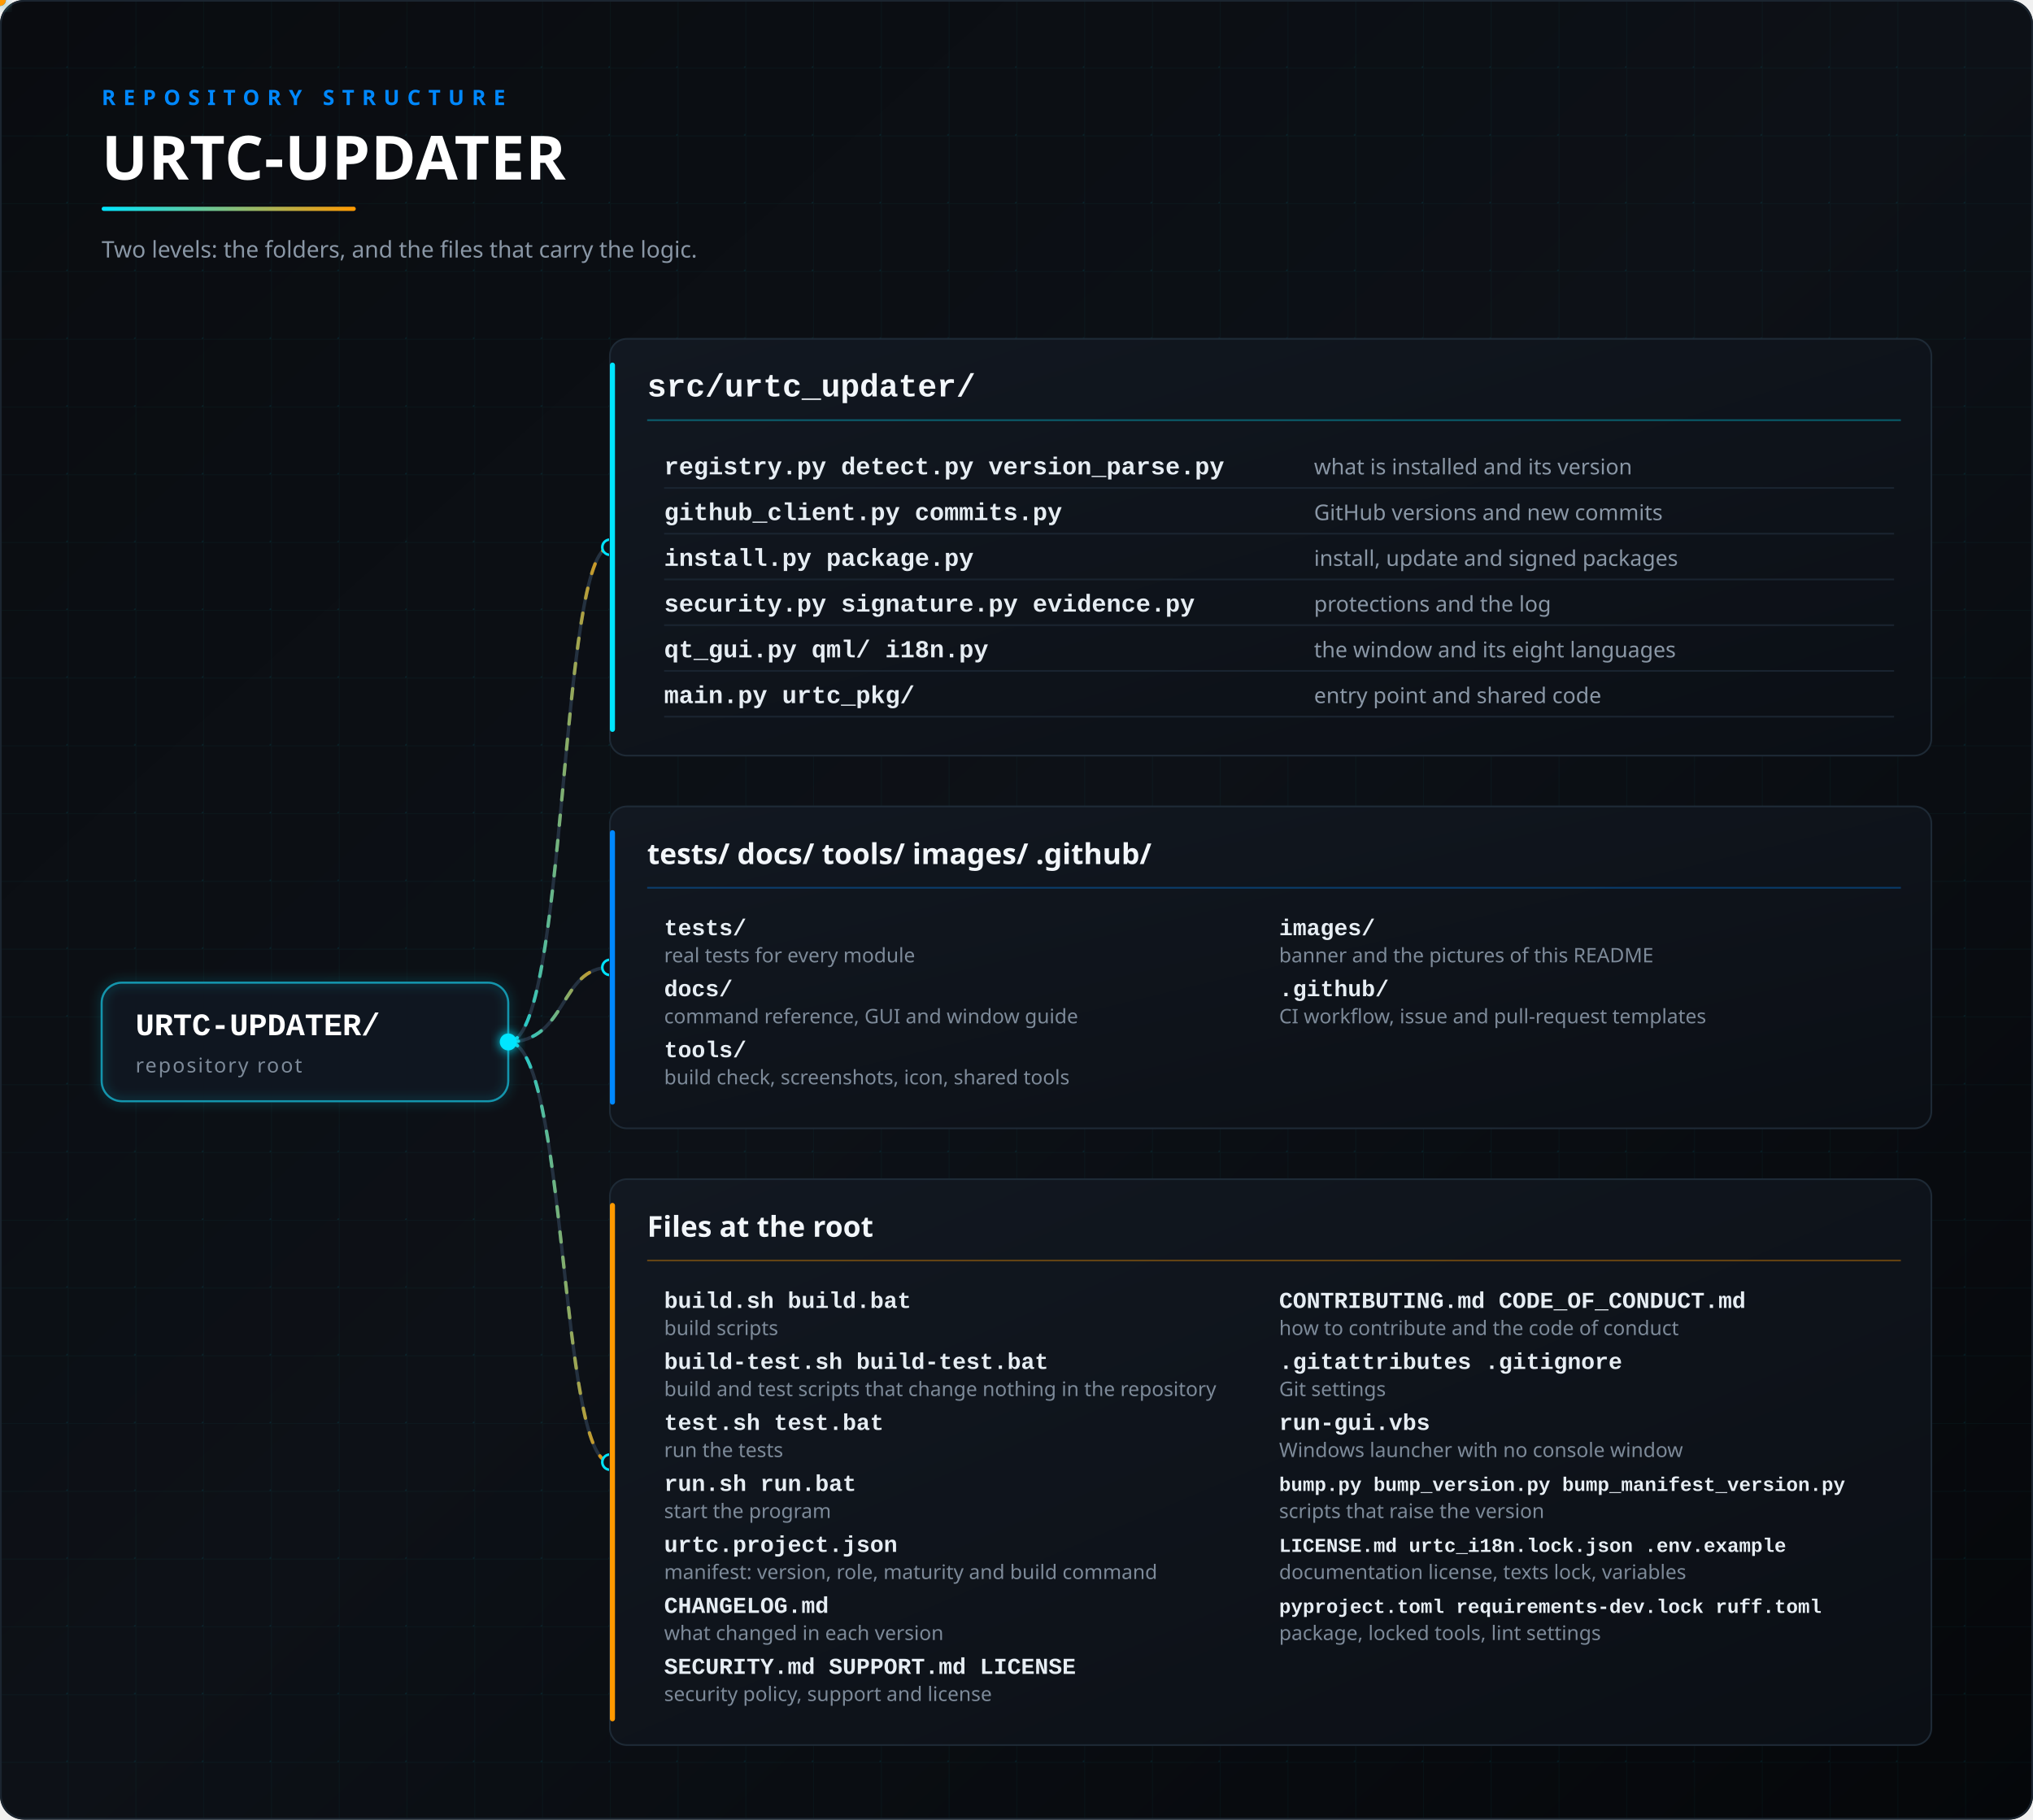
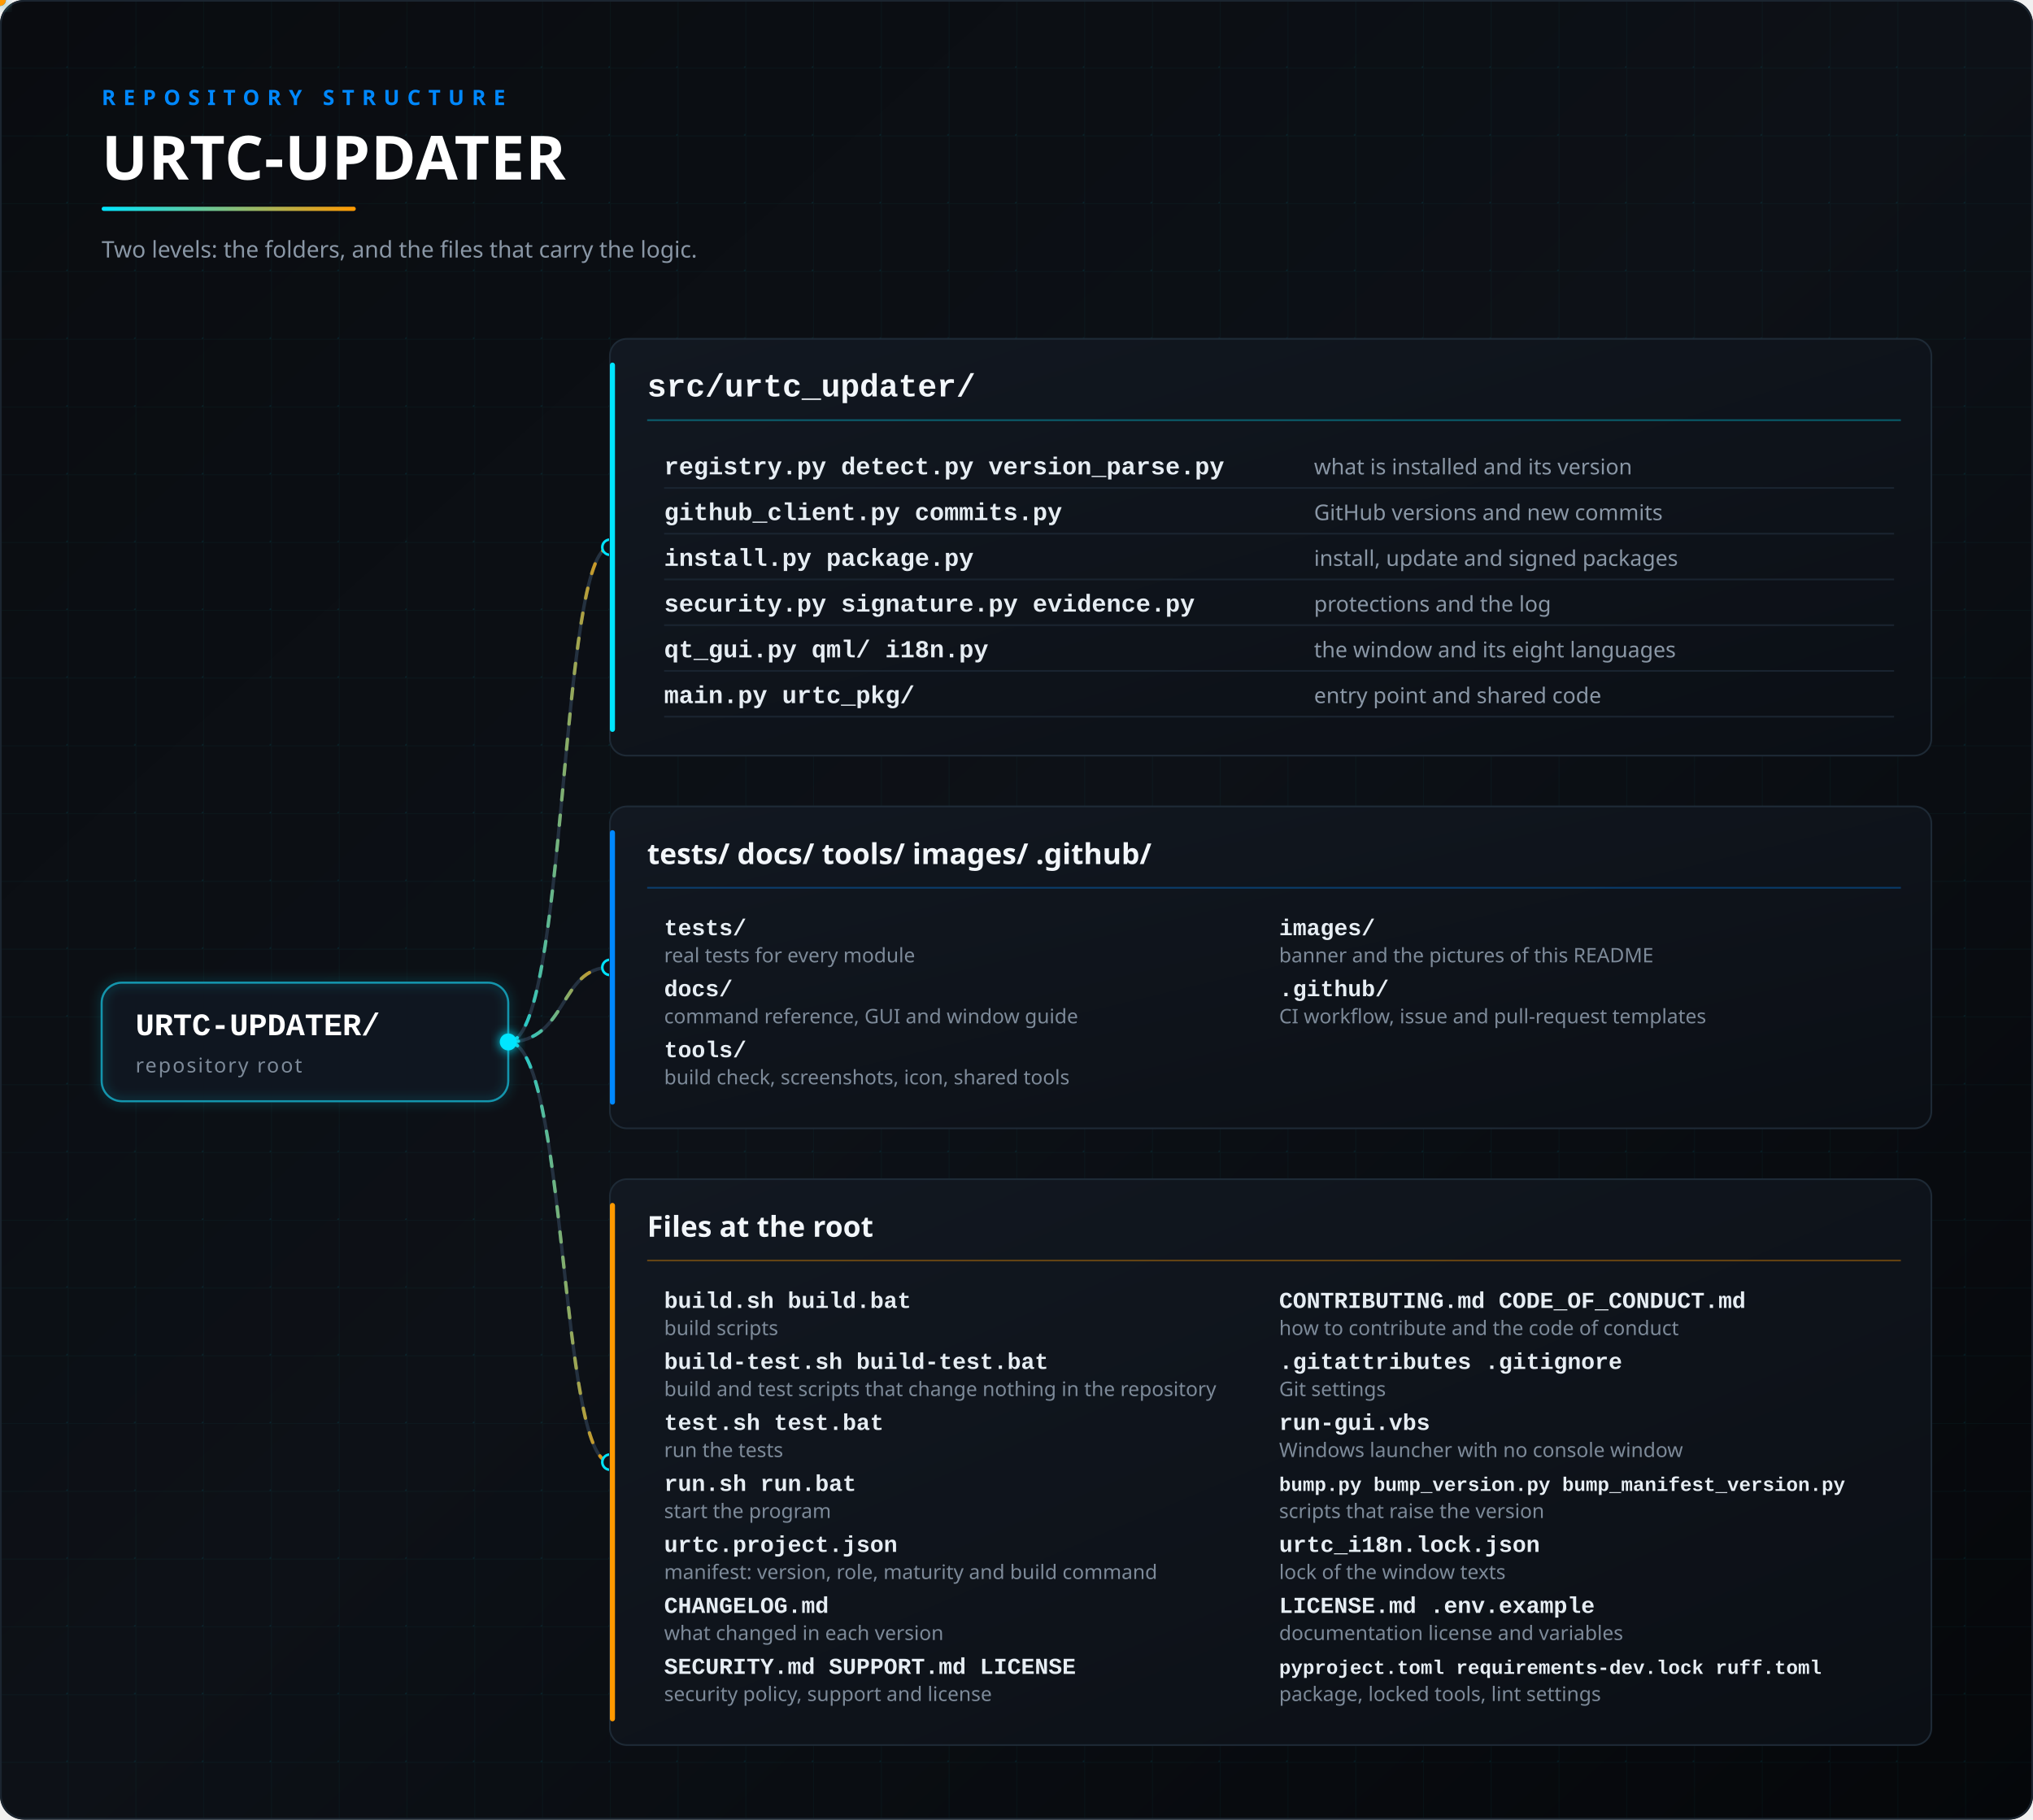
<svg xmlns="http://www.w3.org/2000/svg" viewBox="0 0 1200 1074" width="100%" role="img" aria-labelledby="t d">
  <defs>
    <linearGradient id="bg" x1="0" y1="0" x2="1" y2="1">
      <stop offset="0" stop-color="#0A0C10" />
      <stop offset="0.5" stop-color="#0D1117" />
      <stop offset="1" stop-color="#05070A" />
    </linearGradient>
    <linearGradient id="card" x1="0" y1="0" x2="1" y2="1">
      <stop offset="0" stop-color="#121821" />
      <stop offset="1" stop-color="#0B0F15" />
    </linearGradient>
    <linearGradient id="line" x1="0" y1="0" x2="1" y2="0">
      <stop offset="0" stop-color="#00E5FF" />
      <stop offset="1" stop-color="#FF9900" />
    </linearGradient>
    <filter id="glow" x="-50%" y="-50%" width="200%" height="200%">
      <feGaussianBlur stdDeviation="3" result="b" />
      <feMerge>
        <feMergeNode in="b" />
        <feMergeNode in="SourceGraphic" />
      </feMerge>
    </filter>
    <pattern id="grid" width="40" height="40" patternUnits="userSpaceOnUse">
      <path d="M40 0H0V40" fill="none" stroke="#00E5FF" stroke-opacity="0.035" />
      <circle cx="40" cy="40" r="1" fill="#00E5FF" fill-opacity="0.09" />
    </pattern>
  </defs>
  <rect width="1200" height="1074" rx="14" fill="url(#bg)" />
  <rect width="1200" height="1074" rx="14" fill="url(#grid)" />
  <rect x="0.5" y="0.5" width="1199" height="1073" rx="14" fill="none" stroke="#1B2530" />
  <text x="60" y="62" font-family="'Segoe UI','Noto Sans','Noto Sans CJK SC','Microsoft YaHei','Yu Gothic','Helvetica Neue',Helvetica,Arial,sans-serif" font-size="12.5" font-weight="600" fill="#0088FF" text-anchor="start" letter-spacing="4.5">REPOSITORY STRUCTURE</text>
  <text x="60" y="106" font-family="'Segoe UI','Noto Sans','Noto Sans CJK SC','Microsoft YaHei','Yu Gothic','Helvetica Neue',Helvetica,Arial,sans-serif" font-size="36" font-weight="700" fill="#FFFFFF" text-anchor="start" letter-spacing="0.5">URTC-UPDATER</text>
  <rect x="60" y="122" width="150" height="2.5" rx="1.25" fill="url(#line)">
    <animate attributeName="width" values="40;150;150" keyTimes="0;0.4;1" dur="3s" repeatCount="indefinite" />
  </rect>
  <text x="60" y="152" font-family="'Segoe UI','Noto Sans','Noto Sans CJK SC','Microsoft YaHei','Yu Gothic','Helvetica Neue',Helvetica,Arial,sans-serif" font-size="13.5" font-weight="400" fill="#8A97A6" text-anchor="start">Two levels: the folders, and the files that carry the logic.</text>
  <path id="c0" d="M300,615 C335,615 330,323 360,323" fill="none" stroke="#243140" stroke-width="2" />
  <path d="M300,615 C335,615 330,323 360,323" fill="none" stroke="url(#line)" stroke-width="2" stroke-linecap="round" stroke-dasharray="6 9" opacity="0.9">
    <animate attributeName="stroke-dashoffset" from="0" to="-30" dur="1.6s" repeatCount="indefinite" />
  </path>
  <circle cx="360" cy="323" r="4.5" fill="#0D1117" stroke="#00E5FF" stroke-width="1.5" />
  <path id="c1" d="M300,615 C335,615 330,571 360,571" fill="none" stroke="#243140" stroke-width="2" />
  <path d="M300,615 C335,615 330,571 360,571" fill="none" stroke="url(#line)" stroke-width="2" stroke-linecap="round" stroke-dasharray="6 9" opacity="0.9">
    <animate attributeName="stroke-dashoffset" from="0" to="-30" dur="1.6s" repeatCount="indefinite" />
  </path>
  <circle cx="360" cy="571" r="4.5" fill="#0D1117" stroke="#00E5FF" stroke-width="1.5" />
  <path id="c2" d="M300,615 C335,615 330,863 360,863" fill="none" stroke="#243140" stroke-width="2" />
  <path d="M300,615 C335,615 330,863 360,863" fill="none" stroke="url(#line)" stroke-width="2" stroke-linecap="round" stroke-dasharray="6 9" opacity="0.9">
    <animate attributeName="stroke-dashoffset" from="0" to="-30" dur="1.6s" repeatCount="indefinite" />
  </path>
  <circle cx="360" cy="863" r="4.5" fill="#0D1117" stroke="#00E5FF" stroke-width="1.5" />
  <circle r="3.5" fill="#00E5FF" filter="url(#glow)">
    <animateMotion dur="3.4s" repeatCount="indefinite">
      <mpath href="#c0" />
    </animateMotion>
  </circle>
  <circle r="3.5" fill="#0088FF" filter="url(#glow)">
    <animateMotion dur="4.2s" repeatCount="indefinite">
      <mpath href="#c1" />
    </animateMotion>
  </circle>
  <circle r="3.5" fill="#FF9900" filter="url(#glow)">
    <animateMotion dur="5.0s" repeatCount="indefinite">
      <mpath href="#c2" />
    </animateMotion>
  </circle>
  <rect x="60" y="580" width="240" height="70" rx="12" fill="#0F1620" stroke="#2A3A4C" stroke-width="1.2" />
  <rect x="60" y="580" width="240" height="70" rx="12" fill="none" stroke="#00E5FF" stroke-opacity="0.5" stroke-width="1.2" filter="url(#glow)">
    <animate attributeName="stroke-opacity" values="0.15;0.6;0.15" dur="3.6s" repeatCount="indefinite" />
  </rect>
  <text x="80" y="611" font-family="'JetBrains Mono','Cascadia Code','SFMono-Regular',Consolas,'Liberation Mono',monospace" font-size="18.5" font-weight="700" fill="#FFFFFF" text-anchor="start">URTC-UPDATER/</text>
  <text x="80" y="633" font-family="'Segoe UI','Noto Sans','Noto Sans CJK SC','Microsoft YaHei','Yu Gothic','Helvetica Neue',Helvetica,Arial,sans-serif" font-size="12" font-weight="400" fill="#7D8A99" text-anchor="start" letter-spacing="1">repository root</text>
  <circle cx="300" cy="615" r="5" fill="#00E5FF" filter="url(#glow)" />
  <rect x="360" y="200" width="780" height="246" rx="10" fill="url(#card)" stroke="#1E2A36" stroke-width="1" />
  <rect x="360" y="214" width="3" height="218" rx="1.5" fill="#00E5FF">
    <animate attributeName="opacity" values="0.55;1;0.55" dur="4s" begin="0s" repeatCount="indefinite" />
  </rect>
  <text x="382" y="234" font-family="'JetBrains Mono','Cascadia Code','SFMono-Regular',Consolas,'Liberation Mono',monospace" font-size="19" font-weight="700" fill="#F2F6FA" text-anchor="start">src/urtc_updater/</text>
  <line x1="382" y1="248" x2="1122" y2="248" stroke="#00E5FF" stroke-opacity="0.35" stroke-width="1" />
  <text x="392" y="280" font-family="'JetBrains Mono','Cascadia Code','SFMono-Regular',Consolas,'Liberation Mono',monospace" font-size="14.5" font-weight="600" fill="#E6EDF3" text-anchor="start">registry.py  detect.py  version_parse.py</text>
  <text x="775.6" y="280" font-family="'Segoe UI','Noto Sans','Noto Sans CJK SC','Microsoft YaHei','Yu Gothic','Helvetica Neue',Helvetica,Arial,sans-serif" font-size="12.8" font-weight="400" fill="#8A97A6" text-anchor="start">what is installed and its version</text>
  <line x1="392" y1="288" x2="1118" y2="288" stroke="#1A2430" stroke-width="1" />
  <text x="392" y="307" font-family="'JetBrains Mono','Cascadia Code','SFMono-Regular',Consolas,'Liberation Mono',monospace" font-size="14.5" font-weight="600" fill="#E6EDF3" text-anchor="start">github_client.py  commits.py</text>
  <text x="775.6" y="307" font-family="'Segoe UI','Noto Sans','Noto Sans CJK SC','Microsoft YaHei','Yu Gothic','Helvetica Neue',Helvetica,Arial,sans-serif" font-size="12.8" font-weight="400" fill="#8A97A6" text-anchor="start">GitHub versions and new commits</text>
  <line x1="392" y1="315" x2="1118" y2="315" stroke="#1A2430" stroke-width="1" />
  <text x="392" y="334" font-family="'JetBrains Mono','Cascadia Code','SFMono-Regular',Consolas,'Liberation Mono',monospace" font-size="14.5" font-weight="600" fill="#E6EDF3" text-anchor="start">install.py  package.py</text>
  <text x="775.6" y="334" font-family="'Segoe UI','Noto Sans','Noto Sans CJK SC','Microsoft YaHei','Yu Gothic','Helvetica Neue',Helvetica,Arial,sans-serif" font-size="12.8" font-weight="400" fill="#8A97A6" text-anchor="start">install, update and signed packages</text>
  <line x1="392" y1="342" x2="1118" y2="342" stroke="#1A2430" stroke-width="1" />
  <text x="392" y="361" font-family="'JetBrains Mono','Cascadia Code','SFMono-Regular',Consolas,'Liberation Mono',monospace" font-size="14.5" font-weight="600" fill="#E6EDF3" text-anchor="start">security.py  signature.py  evidence.py</text>
  <text x="775.6" y="361" font-family="'Segoe UI','Noto Sans','Noto Sans CJK SC','Microsoft YaHei','Yu Gothic','Helvetica Neue',Helvetica,Arial,sans-serif" font-size="12.8" font-weight="400" fill="#8A97A6" text-anchor="start">protections and the log</text>
  <line x1="392" y1="369" x2="1118" y2="369" stroke="#1A2430" stroke-width="1" />
  <text x="392" y="388" font-family="'JetBrains Mono','Cascadia Code','SFMono-Regular',Consolas,'Liberation Mono',monospace" font-size="14.5" font-weight="600" fill="#E6EDF3" text-anchor="start">qt_gui.py  qml/  i18n.py</text>
  <text x="775.6" y="388" font-family="'Segoe UI','Noto Sans','Noto Sans CJK SC','Microsoft YaHei','Yu Gothic','Helvetica Neue',Helvetica,Arial,sans-serif" font-size="12.8" font-weight="400" fill="#8A97A6" text-anchor="start">the window and its eight languages</text>
  <line x1="392" y1="396" x2="1118" y2="396" stroke="#1A2430" stroke-width="1" />
  <text x="392" y="415" font-family="'JetBrains Mono','Cascadia Code','SFMono-Regular',Consolas,'Liberation Mono',monospace" font-size="14.5" font-weight="600" fill="#E6EDF3" text-anchor="start">main.py  urtc_pkg/</text>
  <text x="775.6" y="415" font-family="'Segoe UI','Noto Sans','Noto Sans CJK SC','Microsoft YaHei','Yu Gothic','Helvetica Neue',Helvetica,Arial,sans-serif" font-size="12.8" font-weight="400" fill="#8A97A6" text-anchor="start">entry point and shared code</text>
  <line x1="392" y1="423" x2="1118" y2="423" stroke="#1A2430" stroke-width="1" />
  <rect x="360" y="476" width="780" height="190" rx="10" fill="url(#card)" stroke="#1E2A36" stroke-width="1" />
  <rect x="360" y="490" width="3" height="162" rx="1.5" fill="#0088FF">
    <animate attributeName="opacity" values="0.55;1;0.55" dur="4s" begin="0.6s" repeatCount="indefinite" />
  </rect>
  <text x="382" y="510" font-family="'Segoe UI','Noto Sans','Noto Sans CJK SC','Microsoft YaHei','Yu Gothic','Helvetica Neue',Helvetica,Arial,sans-serif" font-size="17" font-weight="700" fill="#F2F6FA" text-anchor="start">tests/ docs/ tools/ images/ .github/</text>
  <line x1="382" y1="524" x2="1122" y2="524" stroke="#0088FF" stroke-opacity="0.35" stroke-width="1" />
  <text x="392" y="552" font-family="'JetBrains Mono','Cascadia Code','SFMono-Regular',Consolas,'Liberation Mono',monospace" font-size="13.5" font-weight="600" fill="#E6EDF3" text-anchor="start">tests/</text>
  <text x="392" y="568" font-family="'Segoe UI','Noto Sans','Noto Sans CJK SC','Microsoft YaHei','Yu Gothic','Helvetica Neue',Helvetica,Arial,sans-serif" font-size="11.8" font-weight="400" fill="#7D8A99" text-anchor="start">real tests for every module</text>
  <text x="392" y="588" font-family="'JetBrains Mono','Cascadia Code','SFMono-Regular',Consolas,'Liberation Mono',monospace" font-size="13.5" font-weight="600" fill="#E6EDF3" text-anchor="start">docs/</text>
  <text x="392" y="604" font-family="'Segoe UI','Noto Sans','Noto Sans CJK SC','Microsoft YaHei','Yu Gothic','Helvetica Neue',Helvetica,Arial,sans-serif" font-size="11.8" font-weight="400" fill="#7D8A99" text-anchor="start">command reference, GUI and window guide</text>
  <text x="392" y="624" font-family="'JetBrains Mono','Cascadia Code','SFMono-Regular',Consolas,'Liberation Mono',monospace" font-size="13.5" font-weight="600" fill="#E6EDF3" text-anchor="start">tools/</text>
  <text x="392" y="640" font-family="'Segoe UI','Noto Sans','Noto Sans CJK SC','Microsoft YaHei','Yu Gothic','Helvetica Neue',Helvetica,Arial,sans-serif" font-size="11.8" font-weight="400" fill="#7D8A99" text-anchor="start">build check, screenshots, icon, shared tools</text>
  <text x="755" y="552" font-family="'JetBrains Mono','Cascadia Code','SFMono-Regular',Consolas,'Liberation Mono',monospace" font-size="13.5" font-weight="600" fill="#E6EDF3" text-anchor="start">images/</text>
  <text x="755" y="568" font-family="'Segoe UI','Noto Sans','Noto Sans CJK SC','Microsoft YaHei','Yu Gothic','Helvetica Neue',Helvetica,Arial,sans-serif" font-size="11.8" font-weight="400" fill="#7D8A99" text-anchor="start">banner and the pictures of this README</text>
  <text x="755" y="588" font-family="'JetBrains Mono','Cascadia Code','SFMono-Regular',Consolas,'Liberation Mono',monospace" font-size="13.5" font-weight="600" fill="#E6EDF3" text-anchor="start">.github/</text>
  <text x="755" y="604" font-family="'Segoe UI','Noto Sans','Noto Sans CJK SC','Microsoft YaHei','Yu Gothic','Helvetica Neue',Helvetica,Arial,sans-serif" font-size="11.8" font-weight="400" fill="#7D8A99" text-anchor="start">CI workflow, issue and pull-request templates</text>
  <rect x="360" y="696" width="780" height="334" rx="10" fill="url(#card)" stroke="#1E2A36" stroke-width="1" />
  <rect x="360" y="710" width="3" height="306" rx="1.5" fill="#FF9900">
    <animate attributeName="opacity" values="0.55;1;0.55" dur="4s" begin="1.2s" repeatCount="indefinite" />
  </rect>
  <text x="382" y="730" font-family="'Segoe UI','Noto Sans','Noto Sans CJK SC','Microsoft YaHei','Yu Gothic','Helvetica Neue',Helvetica,Arial,sans-serif" font-size="17" font-weight="700" fill="#F2F6FA" text-anchor="start">Files at the root</text>
  <line x1="382" y1="744" x2="1122" y2="744" stroke="#FF9900" stroke-opacity="0.35" stroke-width="1" />
  <text x="392" y="772" font-family="'JetBrains Mono','Cascadia Code','SFMono-Regular',Consolas,'Liberation Mono',monospace" font-size="13.5" font-weight="600" fill="#E6EDF3" text-anchor="start">build.sh  build.bat</text>
  <text x="392" y="788" font-family="'Segoe UI','Noto Sans','Noto Sans CJK SC','Microsoft YaHei','Yu Gothic','Helvetica Neue',Helvetica,Arial,sans-serif" font-size="11.8" font-weight="400" fill="#7D8A99" text-anchor="start">build scripts</text>
  <text x="392" y="808" font-family="'JetBrains Mono','Cascadia Code','SFMono-Regular',Consolas,'Liberation Mono',monospace" font-size="13.5" font-weight="600" fill="#E6EDF3" text-anchor="start">build-test.sh  build-test.bat</text>
  <text x="392" y="824" font-family="'Segoe UI','Noto Sans','Noto Sans CJK SC','Microsoft YaHei','Yu Gothic','Helvetica Neue',Helvetica,Arial,sans-serif" font-size="11.8" font-weight="400" fill="#7D8A99" text-anchor="start">build and test scripts that change nothing in the repository</text>
  <text x="392" y="844" font-family="'JetBrains Mono','Cascadia Code','SFMono-Regular',Consolas,'Liberation Mono',monospace" font-size="13.5" font-weight="600" fill="#E6EDF3" text-anchor="start">test.sh  test.bat</text>
  <text x="392" y="860" font-family="'Segoe UI','Noto Sans','Noto Sans CJK SC','Microsoft YaHei','Yu Gothic','Helvetica Neue',Helvetica,Arial,sans-serif" font-size="11.8" font-weight="400" fill="#7D8A99" text-anchor="start">run the tests</text>
  <text x="392" y="880" font-family="'JetBrains Mono','Cascadia Code','SFMono-Regular',Consolas,'Liberation Mono',monospace" font-size="13.5" font-weight="600" fill="#E6EDF3" text-anchor="start">run.sh  run.bat</text>
  <text x="392" y="896" font-family="'Segoe UI','Noto Sans','Noto Sans CJK SC','Microsoft YaHei','Yu Gothic','Helvetica Neue',Helvetica,Arial,sans-serif" font-size="11.8" font-weight="400" fill="#7D8A99" text-anchor="start">start the program</text>
  <text x="392" y="916" font-family="'JetBrains Mono','Cascadia Code','SFMono-Regular',Consolas,'Liberation Mono',monospace" font-size="13.5" font-weight="600" fill="#E6EDF3" text-anchor="start">urtc.project.json</text>
  <text x="392" y="932" font-family="'Segoe UI','Noto Sans','Noto Sans CJK SC','Microsoft YaHei','Yu Gothic','Helvetica Neue',Helvetica,Arial,sans-serif" font-size="11.8" font-weight="400" fill="#7D8A99" text-anchor="start">manifest: version, role, maturity and build command</text>
  <text x="392" y="952" font-family="'JetBrains Mono','Cascadia Code','SFMono-Regular',Consolas,'Liberation Mono',monospace" font-size="13.5" font-weight="600" fill="#E6EDF3" text-anchor="start">CHANGELOG.md</text>
  <text x="392" y="968" font-family="'Segoe UI','Noto Sans','Noto Sans CJK SC','Microsoft YaHei','Yu Gothic','Helvetica Neue',Helvetica,Arial,sans-serif" font-size="11.8" font-weight="400" fill="#7D8A99" text-anchor="start">what changed in each version</text>
  <text x="392" y="988" font-family="'JetBrains Mono','Cascadia Code','SFMono-Regular',Consolas,'Liberation Mono',monospace" font-size="13.5" font-weight="600" fill="#E6EDF3" text-anchor="start">SECURITY.md  SUPPORT.md  LICENSE</text>
  <text x="392" y="1004" font-family="'Segoe UI','Noto Sans','Noto Sans CJK SC','Microsoft YaHei','Yu Gothic','Helvetica Neue',Helvetica,Arial,sans-serif" font-size="11.8" font-weight="400" fill="#7D8A99" text-anchor="start">security policy, support and license</text>
  <text x="755" y="772" font-family="'JetBrains Mono','Cascadia Code','SFMono-Regular',Consolas,'Liberation Mono',monospace" font-size="13.5" font-weight="600" fill="#E6EDF3" text-anchor="start">CONTRIBUTING.md  CODE_OF_CONDUCT.md</text>
  <text x="755" y="788" font-family="'Segoe UI','Noto Sans','Noto Sans CJK SC','Microsoft YaHei','Yu Gothic','Helvetica Neue',Helvetica,Arial,sans-serif" font-size="11.8" font-weight="400" fill="#7D8A99" text-anchor="start">how to contribute and the code of conduct</text>
  <text x="755" y="808" font-family="'JetBrains Mono','Cascadia Code','SFMono-Regular',Consolas,'Liberation Mono',monospace" font-size="13.5" font-weight="600" fill="#E6EDF3" text-anchor="start">.gitattributes  .gitignore</text>
  <text x="755" y="824" font-family="'Segoe UI','Noto Sans','Noto Sans CJK SC','Microsoft YaHei','Yu Gothic','Helvetica Neue',Helvetica,Arial,sans-serif" font-size="11.8" font-weight="400" fill="#7D8A99" text-anchor="start">Git settings</text>
  <text x="755" y="844" font-family="'JetBrains Mono','Cascadia Code','SFMono-Regular',Consolas,'Liberation Mono',monospace" font-size="13.5" font-weight="600" fill="#E6EDF3" text-anchor="start">run-gui.vbs</text>
  <text x="755" y="860" font-family="'Segoe UI','Noto Sans','Noto Sans CJK SC','Microsoft YaHei','Yu Gothic','Helvetica Neue',Helvetica,Arial,sans-serif" font-size="11.8" font-weight="400" fill="#7D8A99" text-anchor="start">Windows launcher with no console window</text>
  <text x="755" y="880" font-family="'JetBrains Mono','Cascadia Code','SFMono-Regular',Consolas,'Liberation Mono',monospace" font-size="11.6" font-weight="600" fill="#E6EDF3" text-anchor="start">bump.py  bump_version.py  bump_manifest_version.py</text>
  <text x="755" y="896" font-family="'Segoe UI','Noto Sans','Noto Sans CJK SC','Microsoft YaHei','Yu Gothic','Helvetica Neue',Helvetica,Arial,sans-serif" font-size="11.8" font-weight="400" fill="#7D8A99" text-anchor="start">scripts that raise the version</text>
-   <text x="755" y="916" font-family="'JetBrains Mono','Cascadia Code','SFMono-Regular',Consolas,'Liberation Mono',monospace" font-size="11.6" font-weight="600" fill="#E6EDF3" text-anchor="start">LICENSE.md  urtc_i18n.lock.json  .env.example</text>
-   <text x="755" y="932" font-family="'Segoe UI','Noto Sans','Noto Sans CJK SC','Microsoft YaHei','Yu Gothic','Helvetica Neue',Helvetica,Arial,sans-serif" font-size="11.8" font-weight="400" fill="#7D8A99" text-anchor="start">documentation license, texts lock, variables</text>
-   <text x="755" y="952" font-family="'JetBrains Mono','Cascadia Code','SFMono-Regular',Consolas,'Liberation Mono',monospace" font-size="11.6" font-weight="600" fill="#E6EDF3" text-anchor="start">pyproject.toml  requirements-dev.lock  ruff.toml</text>
-   <text x="755" y="968" font-family="'Segoe UI','Noto Sans','Noto Sans CJK SC','Microsoft YaHei','Yu Gothic','Helvetica Neue',Helvetica,Arial,sans-serif" font-size="11.8" font-weight="400" fill="#7D8A99" text-anchor="start">package, locked tools, lint settings</text>
+   <text x="755" y="916" font-family="'JetBrains Mono','Cascadia Code','SFMono-Regular',Consolas,'Liberation Mono',monospace" font-size="13.5" font-weight="600" fill="#E6EDF3" text-anchor="start">urtc_i18n.lock.json</text>
+   <text x="755" y="932" font-family="'Segoe UI','Noto Sans','Noto Sans CJK SC','Microsoft YaHei','Yu Gothic','Helvetica Neue',Helvetica,Arial,sans-serif" font-size="11.8" font-weight="400" fill="#7D8A99" text-anchor="start">lock of the window texts</text>
+   <text x="755" y="952" font-family="'JetBrains Mono','Cascadia Code','SFMono-Regular',Consolas,'Liberation Mono',monospace" font-size="13.5" font-weight="600" fill="#E6EDF3" text-anchor="start">LICENSE.md  .env.example</text>
+   <text x="755" y="968" font-family="'Segoe UI','Noto Sans','Noto Sans CJK SC','Microsoft YaHei','Yu Gothic','Helvetica Neue',Helvetica,Arial,sans-serif" font-size="11.8" font-weight="400" fill="#7D8A99" text-anchor="start">documentation license and variables</text>
+   <text x="755" y="988" font-family="'JetBrains Mono','Cascadia Code','SFMono-Regular',Consolas,'Liberation Mono',monospace" font-size="11.6" font-weight="600" fill="#E6EDF3" text-anchor="start">pyproject.toml  requirements-dev.lock  ruff.toml</text>
+   <text x="755" y="1004" font-family="'Segoe UI','Noto Sans','Noto Sans CJK SC','Microsoft YaHei','Yu Gothic','Helvetica Neue',Helvetica,Arial,sans-serif" font-size="11.8" font-weight="400" fill="#7D8A99" text-anchor="start">package, locked tools, lint settings</text>
</svg>
